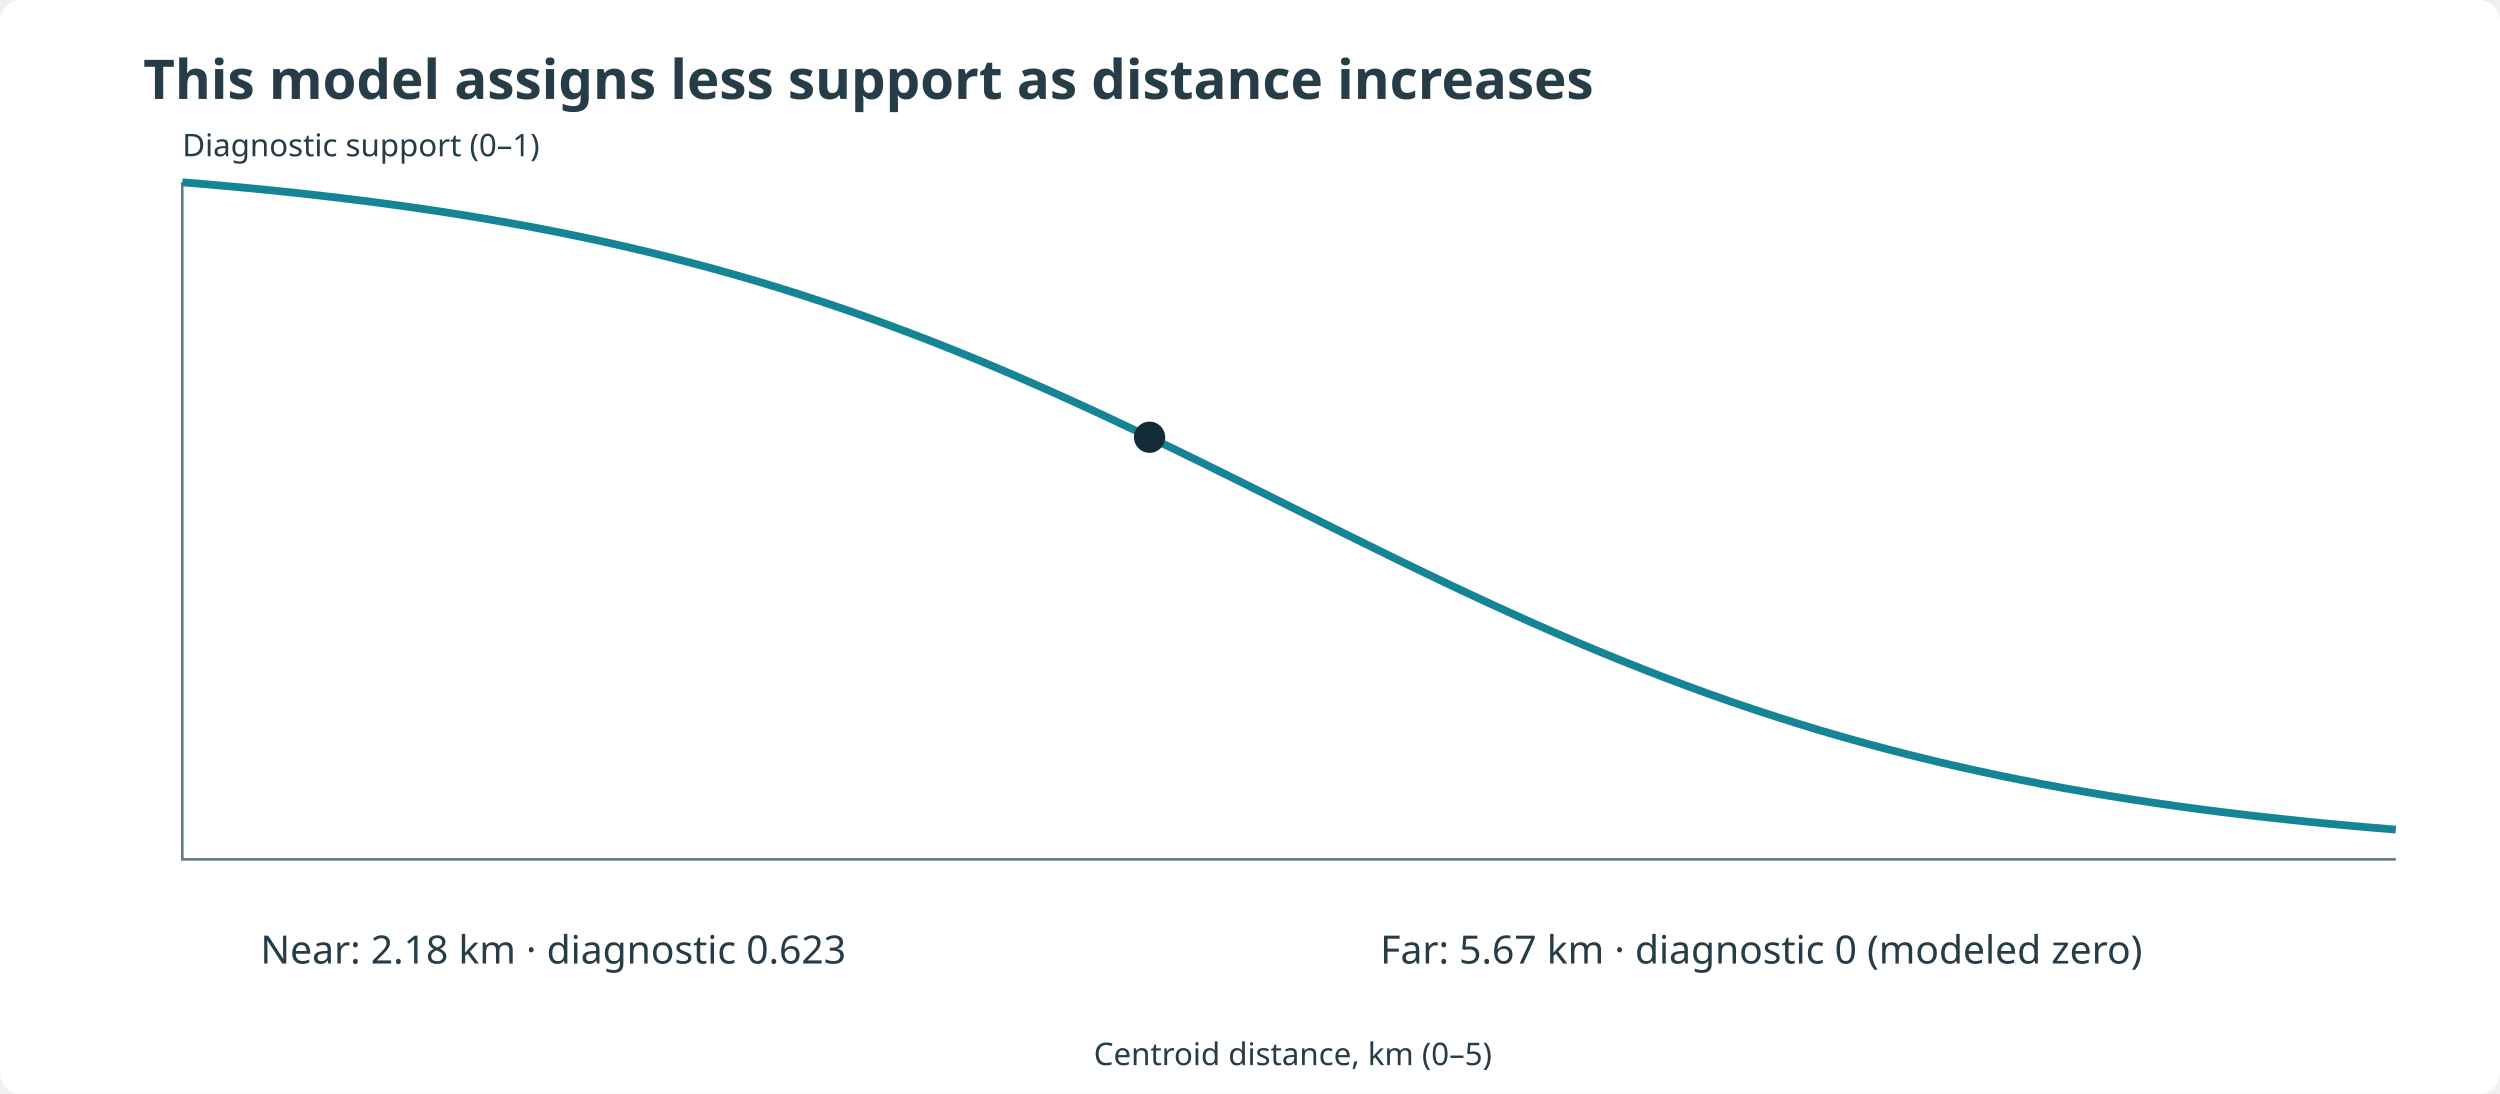
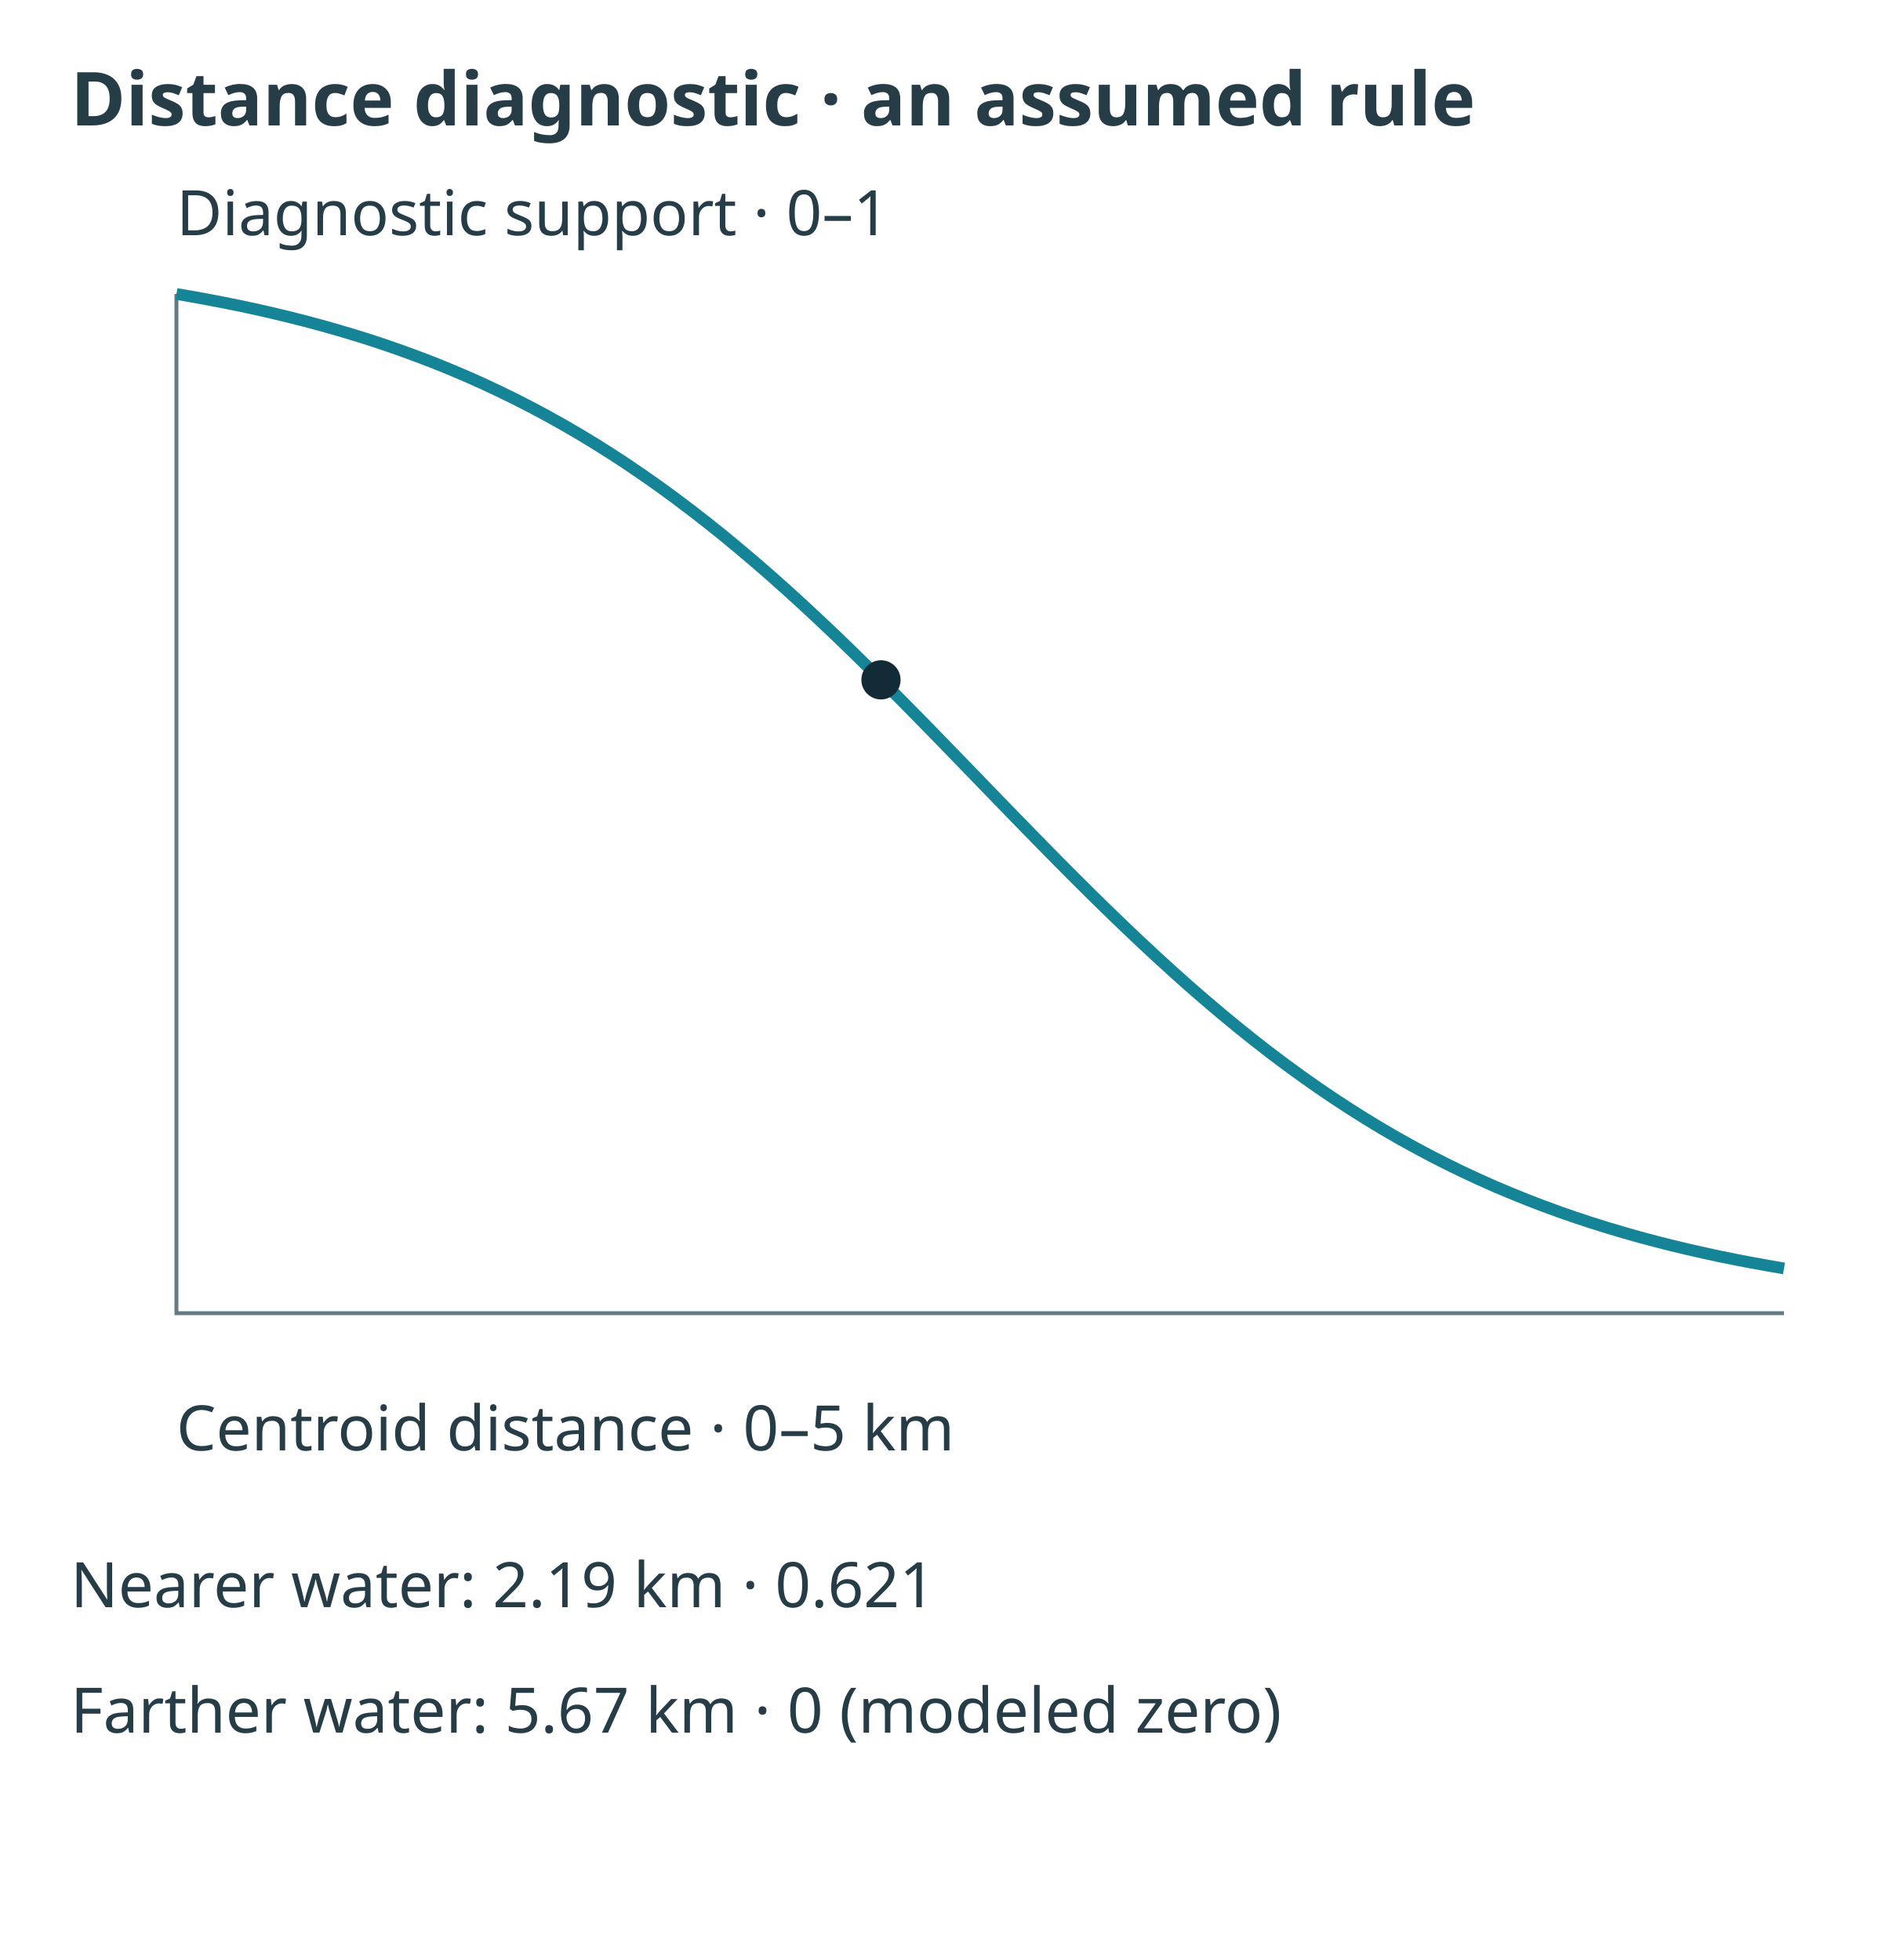
- <svg xmlns="http://www.w3.org/2000/svg" viewBox="0 0 960 420" role="img" aria-label="Distance · real San Juan example">
-   <style>text{font:15px system-ui,sans-serif;fill:#263c47}.title{font-size:21px;font-weight:650}.small{font-size:12px}.land{fill:#f0f1ed;stroke:#455d62;stroke-width:1}.sea{fill:#e9f4f8}.axis{fill:none;stroke:#647b84;stroke-width:1}</style>
-   <rect width="960" height="420" rx="8" fill="#fff" />
-   <text x="55" y="38" class="title">This model assigns less support as distance increases</text>
-   <path class="axis" d="M70,70 V330 H920" />
-   <polyline points="70.00,70.00 78.50,70.70 87.00,71.45 95.50,72.24 104.00,73.07 112.50,73.95 121.00,74.89 129.50,75.87 138.00,76.91 146.50,78.01 155.00,79.17 163.50,80.39 172.00,81.67 180.50,83.03 189.00,84.46 197.50,85.96 206.00,87.53 214.50,89.19 223.00,90.93 231.50,92.75 240.00,94.67 248.50,96.67 257.00,98.76 265.50,100.95 274.00,103.23 282.50,105.61 291.00,108.09 299.50,110.67 308.00,113.35 316.50,116.14 325.00,119.02 333.50,122.01 342.00,125.10 350.50,128.29 359.00,131.57 367.50,134.96 376.00,138.43 384.50,142.00 393.00,145.65 401.50,149.39 410.00,153.21 418.50,157.09 427.00,161.05 435.50,165.07 444.00,169.14 452.50,173.25 461.00,177.41 469.50,181.60 478.00,185.82 486.50,190.05 495.00,194.29 503.50,198.53 512.00,202.76 520.50,206.97 529.00,211.16 537.50,215.32 546.00,219.44 554.50,223.51 563.00,227.53 571.50,231.48 580.00,235.37 588.50,239.18 597.00,242.92 605.50,246.58 614.00,250.14 622.50,253.62 631.00,257.00 639.50,260.29 648.00,263.48 656.50,266.57 665.00,269.55 673.50,272.44 682.00,275.22 690.50,277.90 699.00,280.49 707.50,282.97 716.00,285.35 724.50,287.63 733.00,289.82 741.50,291.91 750.00,293.91 758.50,295.82 767.00,297.65 775.50,299.38 784.00,301.04 792.50,302.62 801.00,304.12 809.50,305.55 818.00,306.90 826.50,308.19 835.00,309.41 843.50,310.57 852.00,311.67 860.50,312.71 869.00,313.69 877.50,314.62 886.00,315.51 894.50,316.34 903.00,317.13 911.50,317.87 920.00,318.58" fill="none" stroke="#168497" stroke-width="3" />
-   <circle cx="441.43" cy="167.90" r="6" fill="#132b37" />
-   <text x="100" y="370" class="">Near: 2.18 km · diagnostic 0.623</text>
-   <circle cx="1034.66" cy="330.00" r="6" fill="#132b37" />
-   <text x="530" y="370" class="">Far: 5.67 km · diagnostic 0 (modeled zero)</text>
-   <text x="70" y="60" class="small">Diagnostic support (0–1)</text>
-   <text x="420" y="409" class="small">Centroid distance, km (0–5)</text>
+ <svg xmlns="http://www.w3.org/2000/svg" viewBox="0 0 480 500" role="img" aria-label="Distance · real San Juan example">
+   <style>text{font:16px system-ui,sans-serif;fill:#263c47}.title{font-size:19px;font-weight:650}.land{fill:#f0f1ed;stroke:#455d62;stroke-width:.7}.axis{fill:none;stroke:#647b84;stroke-width:1}</style>
+   <rect width="480" height="500" fill="#fff" />
+   <text x="18" y="32" class="title">Distance diagnostic · an assumed rule</text>
+   <path class="axis" d="M45,75 V335 H455" />
+   <polyline points="45.00,75.00 49.10,75.70 53.20,76.45 57.30,77.24 61.40,78.07 65.50,78.95 69.60,79.89 73.70,80.87 77.80,81.91 81.90,83.01 86.00,84.17 90.10,85.39 94.20,86.67 98.30,88.03 102.40,89.46 106.50,90.96 110.60,92.53 114.70,94.19 118.80,95.93 122.90,97.75 127.00,99.67 131.10,101.67 135.20,103.76 139.30,105.95 143.40,108.23 147.50,110.61 151.60,113.09 155.70,115.67 159.80,118.35 163.90,121.14 168.00,124.02 172.10,127.01 176.20,130.10 180.30,133.29 184.40,136.57 188.50,139.96 192.60,143.43 196.70,147.00 200.80,150.65 204.90,154.39 209.00,158.21 213.10,162.09 217.20,166.05 221.30,170.07 225.40,174.14 229.50,178.25 233.60,182.41 237.70,186.60 241.80,190.82 245.90,195.05 250.00,199.29 254.10,203.53 258.20,207.76 262.30,211.97 266.40,216.16 270.50,220.32 274.60,224.44 278.70,228.51 282.80,232.53 286.90,236.48 291.00,240.37 295.10,244.18 299.20,247.92 303.30,251.58 307.40,255.14 311.50,258.62 315.60,262.00 319.70,265.29 323.80,268.48 327.90,271.57 332.00,274.55 336.10,277.44 340.20,280.22 344.30,282.90 348.40,285.49 352.50,287.97 356.60,290.35 360.70,292.63 364.80,294.82 368.90,296.91 373.00,298.91 377.10,300.82 381.20,302.65 385.30,304.38 389.40,306.04 393.50,307.62 397.60,309.12 401.70,310.55 405.80,311.90 409.90,313.19 414.00,314.41 418.10,315.57 422.20,316.67 426.30,317.71 430.40,318.69 434.50,319.62 438.60,320.51 442.70,321.34 446.80,322.13 450.90,322.87 455.00,323.58" fill="none" stroke="#168497" stroke-width="3" />
+   <circle cx="224.69" cy="173.43" r="5" fill="#132b37" />
+   <text x="18" y="410" class="">Nearer water: 2.19 km · 0.621</text>
+   <circle cx="510.31" cy="335.00" r="5" fill="#132b37" />
+   <text x="18" y="442" class="">Farther water: 5.67 km · 0 (modeled zero)</text>
+   <text x="45" y="60" class="">Diagnostic support · 0–1</text>
+   <text x="45" y="370" class="">Centroid distance · 0–5 km</text>
</svg>
